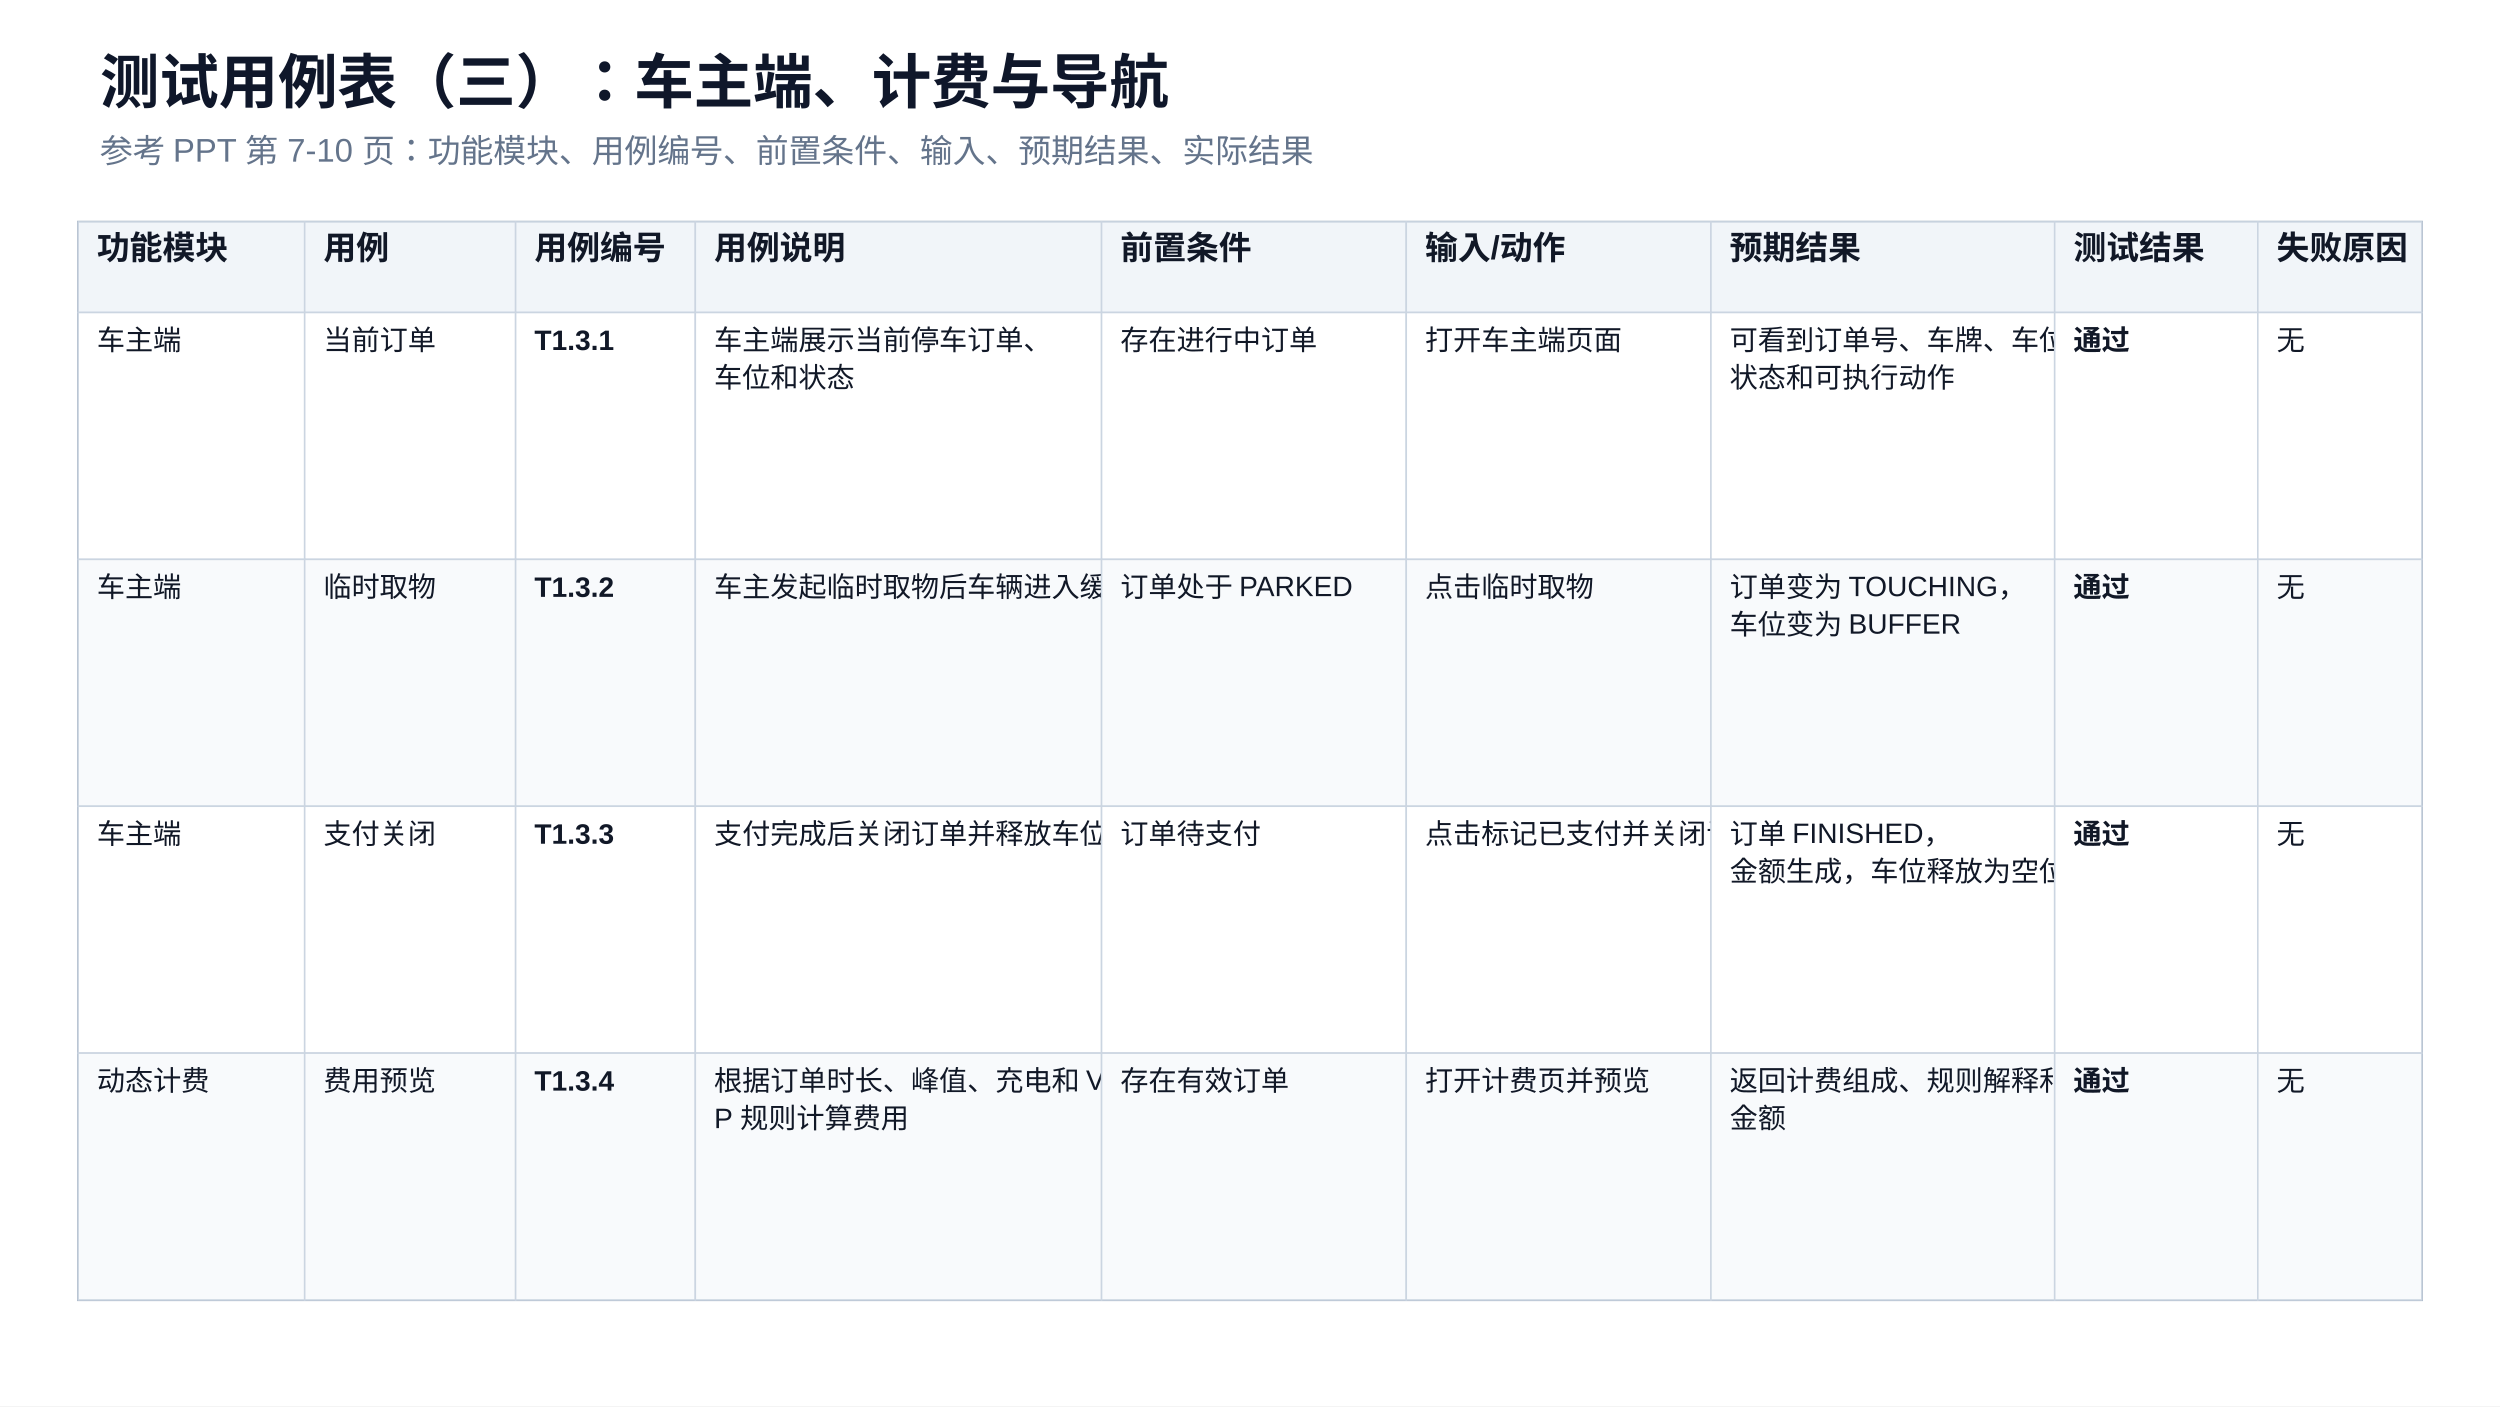
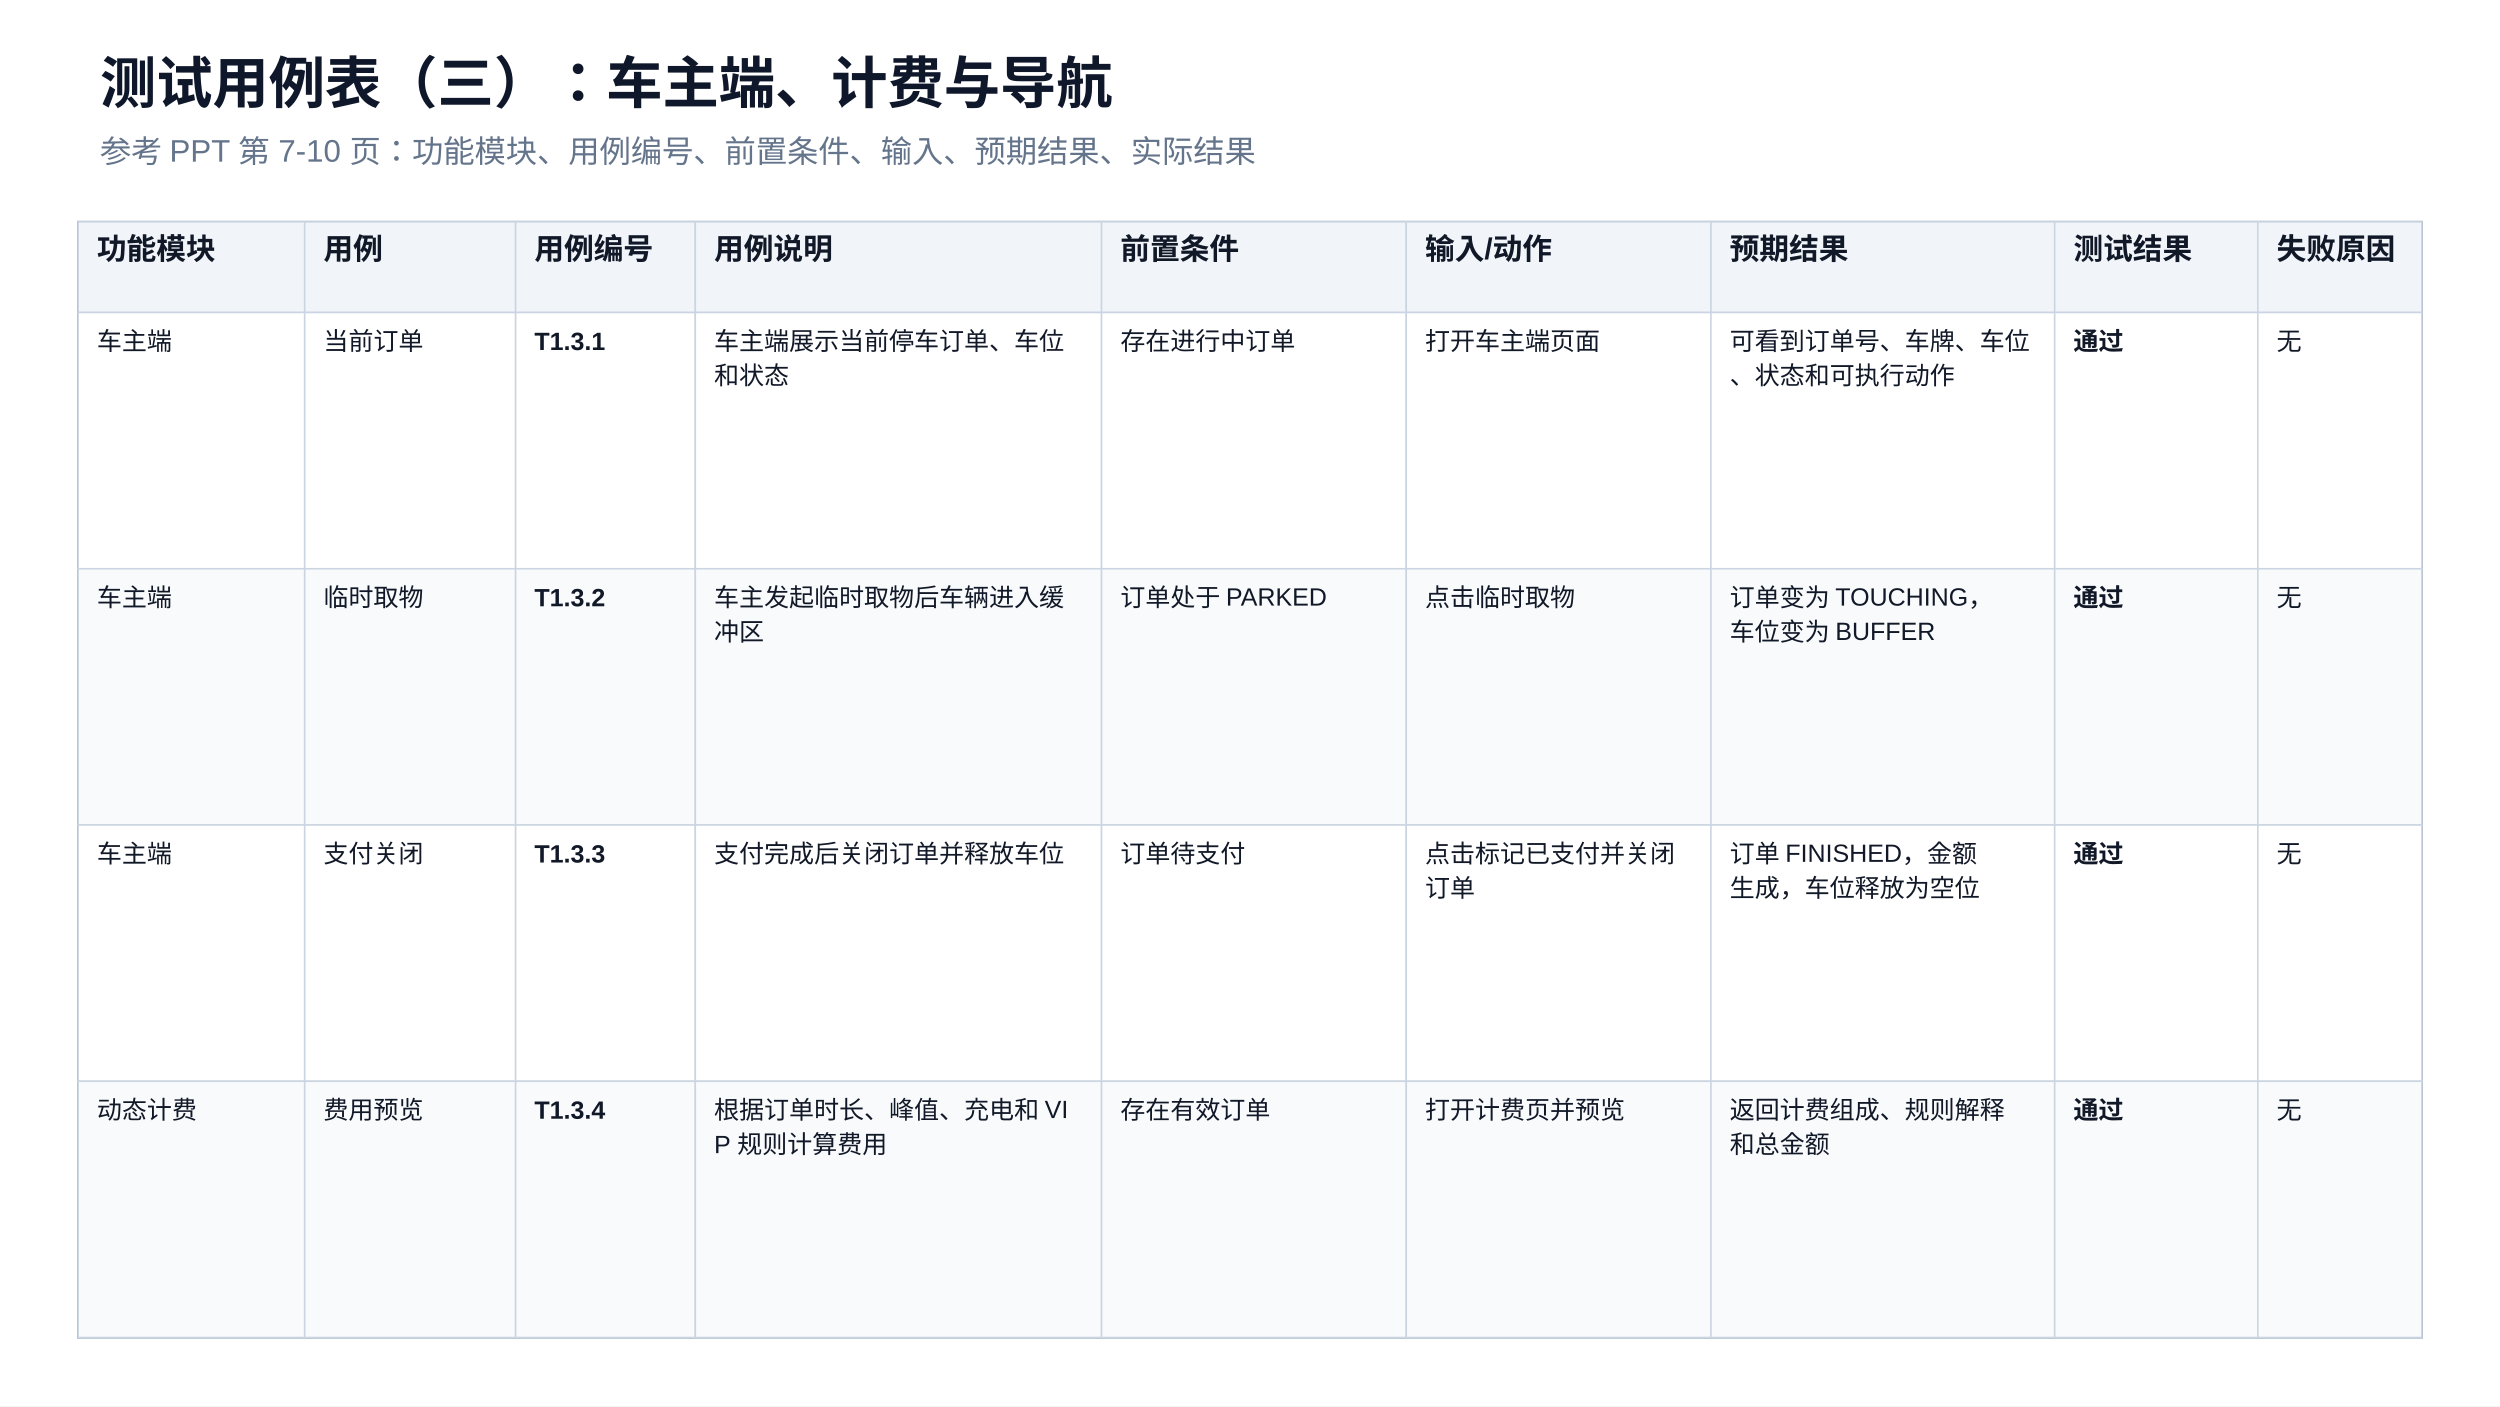
<svg xmlns="http://www.w3.org/2000/svg" width="1600" height="900" viewBox="0 0 1600 900">
  <rect width="1600" height="900" fill="#ffffff" />
-   <text x="64" y="66" font-size="38" font-weight="700" fill="#0f172a" font-family="Microsoft YaHei, SimHei, Arial">测试用例表（三）：车主端、计费与导航</text>
-   <text x="64" y="104" font-size="21" fill="#64748b" font-family="Microsoft YaHei, SimHei, Arial">参考 PPT 第 7-10 页：功能模块、用例编号、前置条件、输入、预期结果、实际结果</text>
-   <rect x="50" y="142" width="1500" height="690" fill="none" stroke="#94a3b8" stroke-width="1.4" />
+   <text x="64" y="66" font-size="36" font-weight="700" fill="#0f172a" font-family="Microsoft YaHei, SimHei, Arial">测试用例表（三）：车主端、计费与导航</text>
+   <text x="64" y="104" font-size="20" fill="#64748b" font-family="Microsoft YaHei, SimHei, Arial">参考 PPT 第 7-10 页：功能模块、用例编号、前置条件、输入、预期结果、实际结果</text>
+   <rect x="50" y="142" width="1500" height="714" fill="none" stroke="#94a3b8" stroke-width="1.4" />
  <rect x="50" y="142" width="145" height="58" fill="#f1f5f9" stroke="#cbd5e1" stroke-width="1" />
-   <text x="62" y="166" font-size="21" font-weight="700" fill="#111827" font-family="Microsoft YaHei, SimSun, Arial" text-anchor="start">功能模块</text>
+   <text x="62" y="166" font-size="19" font-weight="700" fill="#111827" font-family="Microsoft YaHei, SimSun, Arial" text-anchor="start">功能模块</text>
  <rect x="195" y="142" width="135" height="58" fill="#f1f5f9" stroke="#cbd5e1" stroke-width="1" />
-   <text x="207" y="166" font-size="21" font-weight="700" fill="#111827" font-family="Microsoft YaHei, SimSun, Arial" text-anchor="start">用例</text>
+   <text x="207" y="166" font-size="19" font-weight="700" fill="#111827" font-family="Microsoft YaHei, SimSun, Arial" text-anchor="start">用例</text>
  <rect x="330" y="142" width="115" height="58" fill="#f1f5f9" stroke="#cbd5e1" stroke-width="1" />
-   <text x="342" y="166" font-size="21" font-weight="700" fill="#111827" font-family="Microsoft YaHei, SimSun, Arial" text-anchor="start">用例编号</text>
+   <text x="342" y="166" font-size="19" font-weight="700" fill="#111827" font-family="Microsoft YaHei, SimSun, Arial" text-anchor="start">用例编号</text>
  <rect x="445" y="142" width="260" height="58" fill="#f1f5f9" stroke="#cbd5e1" stroke-width="1" />
-   <text x="457" y="166" font-size="21" font-weight="700" fill="#111827" font-family="Microsoft YaHei, SimSun, Arial" text-anchor="start">用例说明</text>
+   <text x="457" y="166" font-size="19" font-weight="700" fill="#111827" font-family="Microsoft YaHei, SimSun, Arial" text-anchor="start">用例说明</text>
  <rect x="705" y="142" width="195" height="58" fill="#f1f5f9" stroke="#cbd5e1" stroke-width="1" />
-   <text x="717" y="166" font-size="21" font-weight="700" fill="#111827" font-family="Microsoft YaHei, SimSun, Arial" text-anchor="start">前置条件</text>
+   <text x="717" y="166" font-size="19" font-weight="700" fill="#111827" font-family="Microsoft YaHei, SimSun, Arial" text-anchor="start">前置条件</text>
  <rect x="900" y="142" width="195" height="58" fill="#f1f5f9" stroke="#cbd5e1" stroke-width="1" />
-   <text x="912" y="166" font-size="21" font-weight="700" fill="#111827" font-family="Microsoft YaHei, SimSun, Arial" text-anchor="start">输入/动作</text>
+   <text x="912" y="166" font-size="19" font-weight="700" fill="#111827" font-family="Microsoft YaHei, SimSun, Arial" text-anchor="start">输入/动作</text>
  <rect x="1095" y="142" width="220" height="58" fill="#f1f5f9" stroke="#cbd5e1" stroke-width="1" />
-   <text x="1107" y="166" font-size="21" font-weight="700" fill="#111827" font-family="Microsoft YaHei, SimSun, Arial" text-anchor="start">预期结果</text>
+   <text x="1107" y="166" font-size="19" font-weight="700" fill="#111827" font-family="Microsoft YaHei, SimSun, Arial" text-anchor="start">预期结果</text>
  <rect x="1315" y="142" width="130" height="58" fill="#f1f5f9" stroke="#cbd5e1" stroke-width="1" />
-   <text x="1327" y="166" font-size="21" font-weight="700" fill="#111827" font-family="Microsoft YaHei, SimSun, Arial" text-anchor="start">测试结果</text>
+   <text x="1327" y="166" font-size="19" font-weight="700" fill="#111827" font-family="Microsoft YaHei, SimSun, Arial" text-anchor="start">测试结果</text>
  <rect x="1445" y="142" width="105" height="58" fill="#f1f5f9" stroke="#cbd5e1" stroke-width="1" />
-   <text x="1457" y="166" font-size="21" font-weight="700" fill="#111827" font-family="Microsoft YaHei, SimSun, Arial" text-anchor="start">失败原因</text>
-   <rect x="50" y="200" width="145" height="158" fill="#ffffff" stroke="#cbd5e1" stroke-width="1" />
-   <text x="62" y="224" font-size="18" font-weight="400" fill="#111827" font-family="Microsoft YaHei, SimSun, Arial" text-anchor="start">车主端</text>
-   <rect x="195" y="200" width="135" height="158" fill="#ffffff" stroke="#cbd5e1" stroke-width="1" />
-   <text x="207" y="224" font-size="18" font-weight="400" fill="#111827" font-family="Microsoft YaHei, SimSun, Arial" text-anchor="start">当前订单</text>
-   <rect x="330" y="200" width="115" height="158" fill="#ffffff" stroke="#cbd5e1" stroke-width="1" />
-   <text x="342" y="224" font-size="18" font-weight="700" fill="#111827" font-family="Microsoft YaHei, SimSun, Arial" text-anchor="start">T1.3.1</text>
-   <rect x="445" y="200" width="260" height="158" fill="#ffffff" stroke="#cbd5e1" stroke-width="1" />
-   <text x="457" y="224" font-size="18" font-weight="400" fill="#111827" font-family="Microsoft YaHei, SimSun, Arial" text-anchor="start">车主端展示当前停车订单、</text>
-   <text x="457" y="248" font-size="18" font-weight="400" fill="#111827" font-family="Microsoft YaHei, SimSun, Arial" text-anchor="start">车位和状态</text>
-   <rect x="705" y="200" width="195" height="158" fill="#ffffff" stroke="#cbd5e1" stroke-width="1" />
-   <text x="717" y="224" font-size="18" font-weight="400" fill="#111827" font-family="Microsoft YaHei, SimSun, Arial" text-anchor="start">存在进行中订单</text>
-   <rect x="900" y="200" width="195" height="158" fill="#ffffff" stroke="#cbd5e1" stroke-width="1" />
-   <text x="912" y="224" font-size="18" font-weight="400" fill="#111827" font-family="Microsoft YaHei, SimSun, Arial" text-anchor="start">打开车主端页面</text>
-   <rect x="1095" y="200" width="220" height="158" fill="#ffffff" stroke="#cbd5e1" stroke-width="1" />
-   <text x="1107" y="224" font-size="18" font-weight="400" fill="#111827" font-family="Microsoft YaHei, SimSun, Arial" text-anchor="start">可看到订单号、车牌、车位、</text>
-   <text x="1107" y="248" font-size="18" font-weight="400" fill="#111827" font-family="Microsoft YaHei, SimSun, Arial" text-anchor="start">状态和可执行动作</text>
-   <rect x="1315" y="200" width="130" height="158" fill="#ffffff" stroke="#cbd5e1" stroke-width="1" />
-   <text x="1327" y="224" font-size="18" font-weight="700" fill="#111827" font-family="Microsoft YaHei, SimSun, Arial" text-anchor="start">通过</text>
-   <rect x="1445" y="200" width="105" height="158" fill="#ffffff" stroke="#cbd5e1" stroke-width="1" />
-   <text x="1457" y="224" font-size="18" font-weight="400" fill="#111827" font-family="Microsoft YaHei, SimSun, Arial" text-anchor="start">无</text>
-   <rect x="50" y="358" width="145" height="158" fill="#f8fafc" stroke="#cbd5e1" stroke-width="1" />
-   <text x="62" y="382" font-size="18" font-weight="400" fill="#111827" font-family="Microsoft YaHei, SimSun, Arial" text-anchor="start">车主端</text>
-   <rect x="195" y="358" width="135" height="158" fill="#f8fafc" stroke="#cbd5e1" stroke-width="1" />
-   <text x="207" y="382" font-size="18" font-weight="400" fill="#111827" font-family="Microsoft YaHei, SimSun, Arial" text-anchor="start">临时取物</text>
-   <rect x="330" y="358" width="115" height="158" fill="#f8fafc" stroke="#cbd5e1" stroke-width="1" />
-   <text x="342" y="382" font-size="18" font-weight="700" fill="#111827" font-family="Microsoft YaHei, SimSun, Arial" text-anchor="start">T1.3.2</text>
-   <rect x="445" y="358" width="260" height="158" fill="#f8fafc" stroke="#cbd5e1" stroke-width="1" />
-   <text x="457" y="382" font-size="18" font-weight="400" fill="#111827" font-family="Microsoft YaHei, SimSun, Arial" text-anchor="start">车主发起临时取物后车辆进入缓冲区</text>
-   <rect x="705" y="358" width="195" height="158" fill="#f8fafc" stroke="#cbd5e1" stroke-width="1" />
-   <text x="717" y="382" font-size="18" font-weight="400" fill="#111827" font-family="Microsoft YaHei, SimSun, Arial" text-anchor="start">订单处于 PARKED</text>
-   <rect x="900" y="358" width="195" height="158" fill="#f8fafc" stroke="#cbd5e1" stroke-width="1" />
-   <text x="912" y="382" font-size="18" font-weight="400" fill="#111827" font-family="Microsoft YaHei, SimSun, Arial" text-anchor="start">点击临时取物</text>
-   <rect x="1095" y="358" width="220" height="158" fill="#f8fafc" stroke="#cbd5e1" stroke-width="1" />
-   <text x="1107" y="382" font-size="18" font-weight="400" fill="#111827" font-family="Microsoft YaHei, SimSun, Arial" text-anchor="start">订单变为 TOUCHING，</text>
-   <text x="1107" y="406" font-size="18" font-weight="400" fill="#111827" font-family="Microsoft YaHei, SimSun, Arial" text-anchor="start">车位变为 BUFFER</text>
-   <rect x="1315" y="358" width="130" height="158" fill="#f8fafc" stroke="#cbd5e1" stroke-width="1" />
-   <text x="1327" y="382" font-size="18" font-weight="700" fill="#111827" font-family="Microsoft YaHei, SimSun, Arial" text-anchor="start">通过</text>
-   <rect x="1445" y="358" width="105" height="158" fill="#f8fafc" stroke="#cbd5e1" stroke-width="1" />
-   <text x="1457" y="382" font-size="18" font-weight="400" fill="#111827" font-family="Microsoft YaHei, SimSun, Arial" text-anchor="start">无</text>
-   <rect x="50" y="516" width="145" height="158" fill="#ffffff" stroke="#cbd5e1" stroke-width="1" />
-   <text x="62" y="540" font-size="18" font-weight="400" fill="#111827" font-family="Microsoft YaHei, SimSun, Arial" text-anchor="start">车主端</text>
-   <rect x="195" y="516" width="135" height="158" fill="#ffffff" stroke="#cbd5e1" stroke-width="1" />
-   <text x="207" y="540" font-size="18" font-weight="400" fill="#111827" font-family="Microsoft YaHei, SimSun, Arial" text-anchor="start">支付关闭</text>
-   <rect x="330" y="516" width="115" height="158" fill="#ffffff" stroke="#cbd5e1" stroke-width="1" />
-   <text x="342" y="540" font-size="18" font-weight="700" fill="#111827" font-family="Microsoft YaHei, SimSun, Arial" text-anchor="start">T1.3.3</text>
-   <rect x="445" y="516" width="260" height="158" fill="#ffffff" stroke="#cbd5e1" stroke-width="1" />
-   <text x="457" y="540" font-size="18" font-weight="400" fill="#111827" font-family="Microsoft YaHei, SimSun, Arial" text-anchor="start">支付完成后关闭订单并释放车位</text>
-   <rect x="705" y="516" width="195" height="158" fill="#ffffff" stroke="#cbd5e1" stroke-width="1" />
-   <text x="717" y="540" font-size="18" font-weight="400" fill="#111827" font-family="Microsoft YaHei, SimSun, Arial" text-anchor="start">订单待支付</text>
-   <rect x="900" y="516" width="195" height="158" fill="#ffffff" stroke="#cbd5e1" stroke-width="1" />
-   <text x="912" y="540" font-size="18" font-weight="400" fill="#111827" font-family="Microsoft YaHei, SimSun, Arial" text-anchor="start">点击标记已支付并关闭订单</text>
-   <rect x="1095" y="516" width="220" height="158" fill="#ffffff" stroke="#cbd5e1" stroke-width="1" />
-   <text x="1107" y="540" font-size="18" font-weight="400" fill="#111827" font-family="Microsoft YaHei, SimSun, Arial" text-anchor="start">订单 FINISHED，</text>
-   <text x="1107" y="564" font-size="18" font-weight="400" fill="#111827" font-family="Microsoft YaHei, SimSun, Arial" text-anchor="start">金额生成，车位释放为空位</text>
-   <rect x="1315" y="516" width="130" height="158" fill="#ffffff" stroke="#cbd5e1" stroke-width="1" />
-   <text x="1327" y="540" font-size="18" font-weight="700" fill="#111827" font-family="Microsoft YaHei, SimSun, Arial" text-anchor="start">通过</text>
-   <rect x="1445" y="516" width="105" height="158" fill="#ffffff" stroke="#cbd5e1" stroke-width="1" />
-   <text x="1457" y="540" font-size="18" font-weight="400" fill="#111827" font-family="Microsoft YaHei, SimSun, Arial" text-anchor="start">无</text>
-   <rect x="50" y="674" width="145" height="158" fill="#f8fafc" stroke="#cbd5e1" stroke-width="1" />
-   <text x="62" y="698" font-size="18" font-weight="400" fill="#111827" font-family="Microsoft YaHei, SimSun, Arial" text-anchor="start">动态计费</text>
-   <rect x="195" y="674" width="135" height="158" fill="#f8fafc" stroke="#cbd5e1" stroke-width="1" />
-   <text x="207" y="698" font-size="18" font-weight="400" fill="#111827" font-family="Microsoft YaHei, SimSun, Arial" text-anchor="start">费用预览</text>
-   <rect x="330" y="674" width="115" height="158" fill="#f8fafc" stroke="#cbd5e1" stroke-width="1" />
-   <text x="342" y="698" font-size="18" font-weight="700" fill="#111827" font-family="Microsoft YaHei, SimSun, Arial" text-anchor="start">T1.3.4</text>
-   <rect x="445" y="674" width="260" height="158" fill="#f8fafc" stroke="#cbd5e1" stroke-width="1" />
-   <text x="457" y="698" font-size="18" font-weight="400" fill="#111827" font-family="Microsoft YaHei, SimSun, Arial" text-anchor="start">根据订单时长、峰值、充电和 VI</text>
-   <text x="457" y="722" font-size="18" font-weight="400" fill="#111827" font-family="Microsoft YaHei, SimSun, Arial" text-anchor="start">P 规则计算费用</text>
-   <rect x="705" y="674" width="195" height="158" fill="#f8fafc" stroke="#cbd5e1" stroke-width="1" />
-   <text x="717" y="698" font-size="18" font-weight="400" fill="#111827" font-family="Microsoft YaHei, SimSun, Arial" text-anchor="start">存在有效订单</text>
-   <rect x="900" y="674" width="195" height="158" fill="#f8fafc" stroke="#cbd5e1" stroke-width="1" />
-   <text x="912" y="698" font-size="18" font-weight="400" fill="#111827" font-family="Microsoft YaHei, SimSun, Arial" text-anchor="start">打开计费页并预览</text>
-   <rect x="1095" y="674" width="220" height="158" fill="#f8fafc" stroke="#cbd5e1" stroke-width="1" />
-   <text x="1107" y="698" font-size="18" font-weight="400" fill="#111827" font-family="Microsoft YaHei, SimSun, Arial" text-anchor="start">返回计费组成、规则解释和总</text>
-   <text x="1107" y="722" font-size="18" font-weight="400" fill="#111827" font-family="Microsoft YaHei, SimSun, Arial" text-anchor="start">金额</text>
-   <rect x="1315" y="674" width="130" height="158" fill="#f8fafc" stroke="#cbd5e1" stroke-width="1" />
-   <text x="1327" y="698" font-size="18" font-weight="700" fill="#111827" font-family="Microsoft YaHei, SimSun, Arial" text-anchor="start">通过</text>
-   <rect x="1445" y="674" width="105" height="158" fill="#f8fafc" stroke="#cbd5e1" stroke-width="1" />
-   <text x="1457" y="698" font-size="18" font-weight="400" fill="#111827" font-family="Microsoft YaHei, SimSun, Arial" text-anchor="start">无</text>
+   <text x="1457" y="166" font-size="19" font-weight="700" fill="#111827" font-family="Microsoft YaHei, SimSun, Arial" text-anchor="start">失败原因</text>
+   <rect x="50" y="200" width="145" height="164" fill="#ffffff" stroke="#cbd5e1" stroke-width="1" />
+   <text x="62" y="224" font-size="16" font-weight="400" fill="#111827" font-family="Microsoft YaHei, SimSun, Arial" text-anchor="start">车主端</text>
+   <rect x="195" y="200" width="135" height="164" fill="#ffffff" stroke="#cbd5e1" stroke-width="1" />
+   <text x="207" y="224" font-size="16" font-weight="400" fill="#111827" font-family="Microsoft YaHei, SimSun, Arial" text-anchor="start">当前订单</text>
+   <rect x="330" y="200" width="115" height="164" fill="#ffffff" stroke="#cbd5e1" stroke-width="1" />
+   <text x="342" y="224" font-size="16" font-weight="700" fill="#111827" font-family="Microsoft YaHei, SimSun, Arial" text-anchor="start">T1.3.1</text>
+   <rect x="445" y="200" width="260" height="164" fill="#ffffff" stroke="#cbd5e1" stroke-width="1" />
+   <text x="457" y="224" font-size="16" font-weight="400" fill="#111827" font-family="Microsoft YaHei, SimSun, Arial" text-anchor="start">车主端展示当前停车订单、车位</text>
+   <text x="457" y="246" font-size="16" font-weight="400" fill="#111827" font-family="Microsoft YaHei, SimSun, Arial" text-anchor="start">和状态</text>
+   <rect x="705" y="200" width="195" height="164" fill="#ffffff" stroke="#cbd5e1" stroke-width="1" />
+   <text x="717" y="224" font-size="16" font-weight="400" fill="#111827" font-family="Microsoft YaHei, SimSun, Arial" text-anchor="start">存在进行中订单</text>
+   <rect x="900" y="200" width="195" height="164" fill="#ffffff" stroke="#cbd5e1" stroke-width="1" />
+   <text x="912" y="224" font-size="16" font-weight="400" fill="#111827" font-family="Microsoft YaHei, SimSun, Arial" text-anchor="start">打开车主端页面</text>
+   <rect x="1095" y="200" width="220" height="164" fill="#ffffff" stroke="#cbd5e1" stroke-width="1" />
+   <text x="1107" y="224" font-size="16" font-weight="400" fill="#111827" font-family="Microsoft YaHei, SimSun, Arial" text-anchor="start">可看到订单号、车牌、车位</text>
+   <text x="1107" y="246" font-size="16" font-weight="400" fill="#111827" font-family="Microsoft YaHei, SimSun, Arial" text-anchor="start">、状态和可执行动作</text>
+   <rect x="1315" y="200" width="130" height="164" fill="#ffffff" stroke="#cbd5e1" stroke-width="1" />
+   <text x="1327" y="224" font-size="16" font-weight="700" fill="#111827" font-family="Microsoft YaHei, SimSun, Arial" text-anchor="start">通过</text>
+   <rect x="1445" y="200" width="105" height="164" fill="#ffffff" stroke="#cbd5e1" stroke-width="1" />
+   <text x="1457" y="224" font-size="16" font-weight="400" fill="#111827" font-family="Microsoft YaHei, SimSun, Arial" text-anchor="start">无</text>
+   <rect x="50" y="364" width="145" height="164" fill="#f8fafc" stroke="#cbd5e1" stroke-width="1" />
+   <text x="62" y="388" font-size="16" font-weight="400" fill="#111827" font-family="Microsoft YaHei, SimSun, Arial" text-anchor="start">车主端</text>
+   <rect x="195" y="364" width="135" height="164" fill="#f8fafc" stroke="#cbd5e1" stroke-width="1" />
+   <text x="207" y="388" font-size="16" font-weight="400" fill="#111827" font-family="Microsoft YaHei, SimSun, Arial" text-anchor="start">临时取物</text>
+   <rect x="330" y="364" width="115" height="164" fill="#f8fafc" stroke="#cbd5e1" stroke-width="1" />
+   <text x="342" y="388" font-size="16" font-weight="700" fill="#111827" font-family="Microsoft YaHei, SimSun, Arial" text-anchor="start">T1.3.2</text>
+   <rect x="445" y="364" width="260" height="164" fill="#f8fafc" stroke="#cbd5e1" stroke-width="1" />
+   <text x="457" y="388" font-size="16" font-weight="400" fill="#111827" font-family="Microsoft YaHei, SimSun, Arial" text-anchor="start">车主发起临时取物后车辆进入缓</text>
+   <text x="457" y="410" font-size="16" font-weight="400" fill="#111827" font-family="Microsoft YaHei, SimSun, Arial" text-anchor="start">冲区</text>
+   <rect x="705" y="364" width="195" height="164" fill="#f8fafc" stroke="#cbd5e1" stroke-width="1" />
+   <text x="717" y="388" font-size="16" font-weight="400" fill="#111827" font-family="Microsoft YaHei, SimSun, Arial" text-anchor="start">订单处于 PARKED</text>
+   <rect x="900" y="364" width="195" height="164" fill="#f8fafc" stroke="#cbd5e1" stroke-width="1" />
+   <text x="912" y="388" font-size="16" font-weight="400" fill="#111827" font-family="Microsoft YaHei, SimSun, Arial" text-anchor="start">点击临时取物</text>
+   <rect x="1095" y="364" width="220" height="164" fill="#f8fafc" stroke="#cbd5e1" stroke-width="1" />
+   <text x="1107" y="388" font-size="16" font-weight="400" fill="#111827" font-family="Microsoft YaHei, SimSun, Arial" text-anchor="start">订单变为 TOUCHING，</text>
+   <text x="1107" y="410" font-size="16" font-weight="400" fill="#111827" font-family="Microsoft YaHei, SimSun, Arial" text-anchor="start">车位变为 BUFFER</text>
+   <rect x="1315" y="364" width="130" height="164" fill="#f8fafc" stroke="#cbd5e1" stroke-width="1" />
+   <text x="1327" y="388" font-size="16" font-weight="700" fill="#111827" font-family="Microsoft YaHei, SimSun, Arial" text-anchor="start">通过</text>
+   <rect x="1445" y="364" width="105" height="164" fill="#f8fafc" stroke="#cbd5e1" stroke-width="1" />
+   <text x="1457" y="388" font-size="16" font-weight="400" fill="#111827" font-family="Microsoft YaHei, SimSun, Arial" text-anchor="start">无</text>
+   <rect x="50" y="528" width="145" height="164" fill="#ffffff" stroke="#cbd5e1" stroke-width="1" />
+   <text x="62" y="552" font-size="16" font-weight="400" fill="#111827" font-family="Microsoft YaHei, SimSun, Arial" text-anchor="start">车主端</text>
+   <rect x="195" y="528" width="135" height="164" fill="#ffffff" stroke="#cbd5e1" stroke-width="1" />
+   <text x="207" y="552" font-size="16" font-weight="400" fill="#111827" font-family="Microsoft YaHei, SimSun, Arial" text-anchor="start">支付关闭</text>
+   <rect x="330" y="528" width="115" height="164" fill="#ffffff" stroke="#cbd5e1" stroke-width="1" />
+   <text x="342" y="552" font-size="16" font-weight="700" fill="#111827" font-family="Microsoft YaHei, SimSun, Arial" text-anchor="start">T1.3.3</text>
+   <rect x="445" y="528" width="260" height="164" fill="#ffffff" stroke="#cbd5e1" stroke-width="1" />
+   <text x="457" y="552" font-size="16" font-weight="400" fill="#111827" font-family="Microsoft YaHei, SimSun, Arial" text-anchor="start">支付完成后关闭订单并释放车位</text>
+   <rect x="705" y="528" width="195" height="164" fill="#ffffff" stroke="#cbd5e1" stroke-width="1" />
+   <text x="717" y="552" font-size="16" font-weight="400" fill="#111827" font-family="Microsoft YaHei, SimSun, Arial" text-anchor="start">订单待支付</text>
+   <rect x="900" y="528" width="195" height="164" fill="#ffffff" stroke="#cbd5e1" stroke-width="1" />
+   <text x="912" y="552" font-size="16" font-weight="400" fill="#111827" font-family="Microsoft YaHei, SimSun, Arial" text-anchor="start">点击标记已支付并关闭</text>
+   <text x="912" y="574" font-size="16" font-weight="400" fill="#111827" font-family="Microsoft YaHei, SimSun, Arial" text-anchor="start">订单</text>
+   <rect x="1095" y="528" width="220" height="164" fill="#ffffff" stroke="#cbd5e1" stroke-width="1" />
+   <text x="1107" y="552" font-size="16" font-weight="400" fill="#111827" font-family="Microsoft YaHei, SimSun, Arial" text-anchor="start">订单 FINISHED，金额</text>
+   <text x="1107" y="574" font-size="16" font-weight="400" fill="#111827" font-family="Microsoft YaHei, SimSun, Arial" text-anchor="start">生成，车位释放为空位</text>
+   <rect x="1315" y="528" width="130" height="164" fill="#ffffff" stroke="#cbd5e1" stroke-width="1" />
+   <text x="1327" y="552" font-size="16" font-weight="700" fill="#111827" font-family="Microsoft YaHei, SimSun, Arial" text-anchor="start">通过</text>
+   <rect x="1445" y="528" width="105" height="164" fill="#ffffff" stroke="#cbd5e1" stroke-width="1" />
+   <text x="1457" y="552" font-size="16" font-weight="400" fill="#111827" font-family="Microsoft YaHei, SimSun, Arial" text-anchor="start">无</text>
+   <rect x="50" y="692" width="145" height="164" fill="#f8fafc" stroke="#cbd5e1" stroke-width="1" />
+   <text x="62" y="716" font-size="16" font-weight="400" fill="#111827" font-family="Microsoft YaHei, SimSun, Arial" text-anchor="start">动态计费</text>
+   <rect x="195" y="692" width="135" height="164" fill="#f8fafc" stroke="#cbd5e1" stroke-width="1" />
+   <text x="207" y="716" font-size="16" font-weight="400" fill="#111827" font-family="Microsoft YaHei, SimSun, Arial" text-anchor="start">费用预览</text>
+   <rect x="330" y="692" width="115" height="164" fill="#f8fafc" stroke="#cbd5e1" stroke-width="1" />
+   <text x="342" y="716" font-size="16" font-weight="700" fill="#111827" font-family="Microsoft YaHei, SimSun, Arial" text-anchor="start">T1.3.4</text>
+   <rect x="445" y="692" width="260" height="164" fill="#f8fafc" stroke="#cbd5e1" stroke-width="1" />
+   <text x="457" y="716" font-size="16" font-weight="400" fill="#111827" font-family="Microsoft YaHei, SimSun, Arial" text-anchor="start">根据订单时长、峰值、充电和 VI</text>
+   <text x="457" y="738" font-size="16" font-weight="400" fill="#111827" font-family="Microsoft YaHei, SimSun, Arial" text-anchor="start">P 规则计算费用</text>
+   <rect x="705" y="692" width="195" height="164" fill="#f8fafc" stroke="#cbd5e1" stroke-width="1" />
+   <text x="717" y="716" font-size="16" font-weight="400" fill="#111827" font-family="Microsoft YaHei, SimSun, Arial" text-anchor="start">存在有效订单</text>
+   <rect x="900" y="692" width="195" height="164" fill="#f8fafc" stroke="#cbd5e1" stroke-width="1" />
+   <text x="912" y="716" font-size="16" font-weight="400" fill="#111827" font-family="Microsoft YaHei, SimSun, Arial" text-anchor="start">打开计费页并预览</text>
+   <rect x="1095" y="692" width="220" height="164" fill="#f8fafc" stroke="#cbd5e1" stroke-width="1" />
+   <text x="1107" y="716" font-size="16" font-weight="400" fill="#111827" font-family="Microsoft YaHei, SimSun, Arial" text-anchor="start">返回计费组成、规则解释</text>
+   <text x="1107" y="738" font-size="16" font-weight="400" fill="#111827" font-family="Microsoft YaHei, SimSun, Arial" text-anchor="start">和总金额</text>
+   <rect x="1315" y="692" width="130" height="164" fill="#f8fafc" stroke="#cbd5e1" stroke-width="1" />
+   <text x="1327" y="716" font-size="16" font-weight="700" fill="#111827" font-family="Microsoft YaHei, SimSun, Arial" text-anchor="start">通过</text>
+   <rect x="1445" y="692" width="105" height="164" fill="#f8fafc" stroke="#cbd5e1" stroke-width="1" />
+   <text x="1457" y="716" font-size="16" font-weight="400" fill="#111827" font-family="Microsoft YaHei, SimSun, Arial" text-anchor="start">无</text>
</svg>
